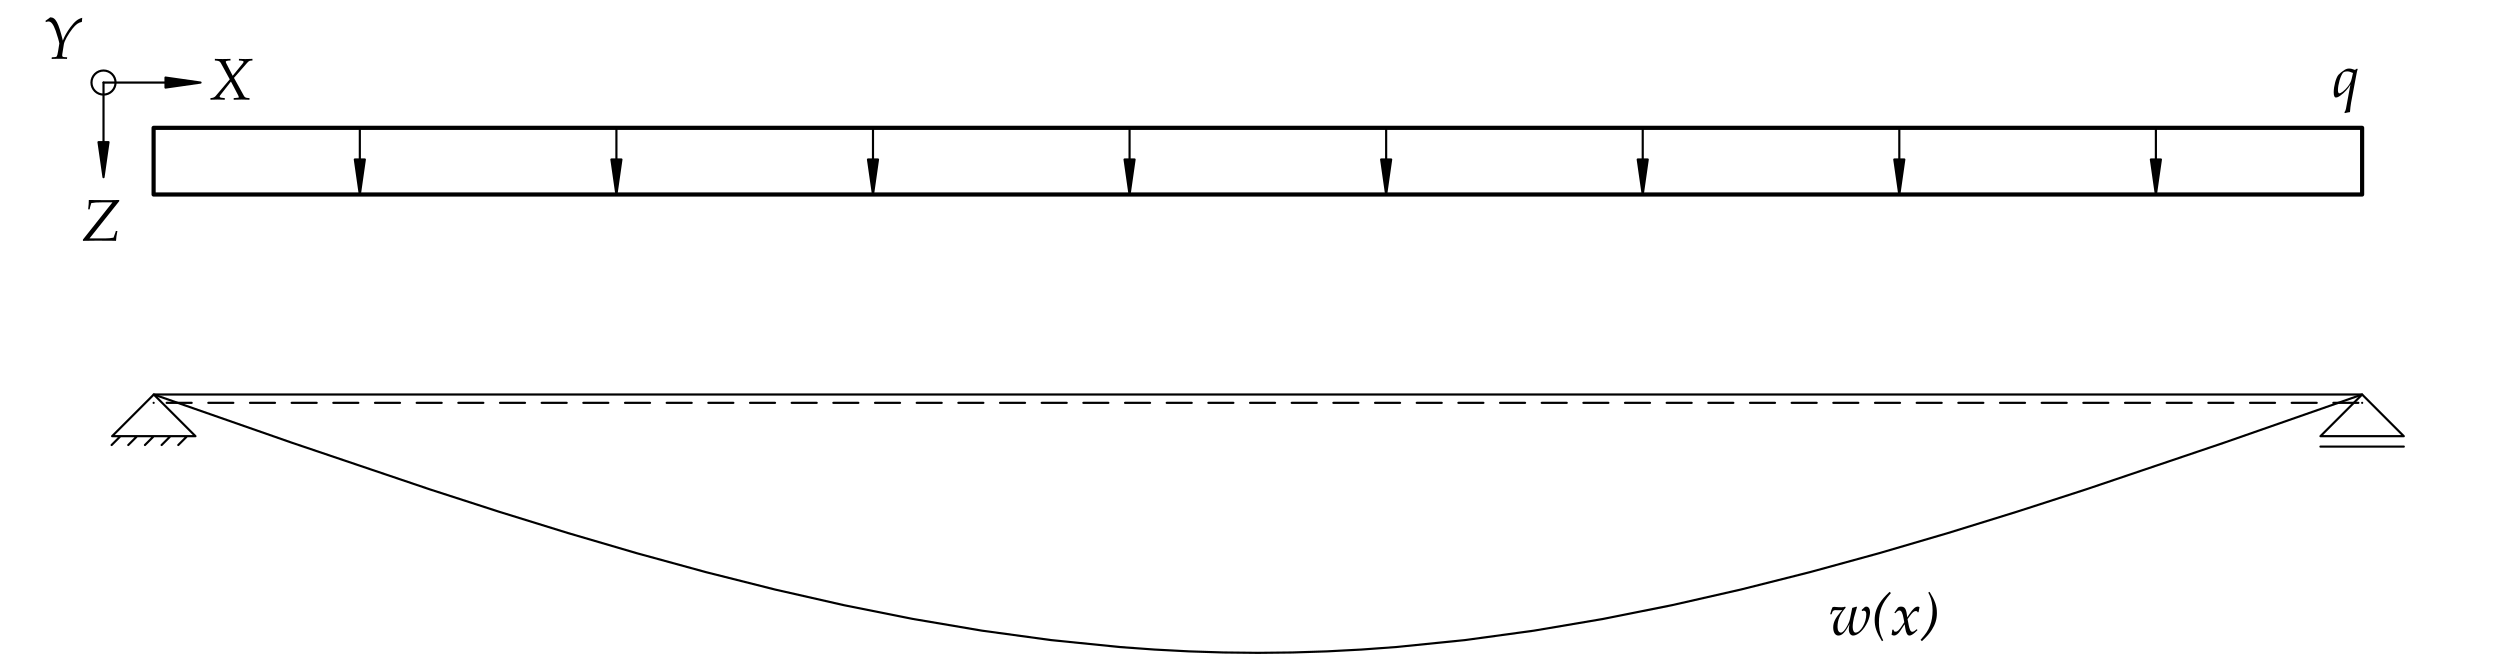
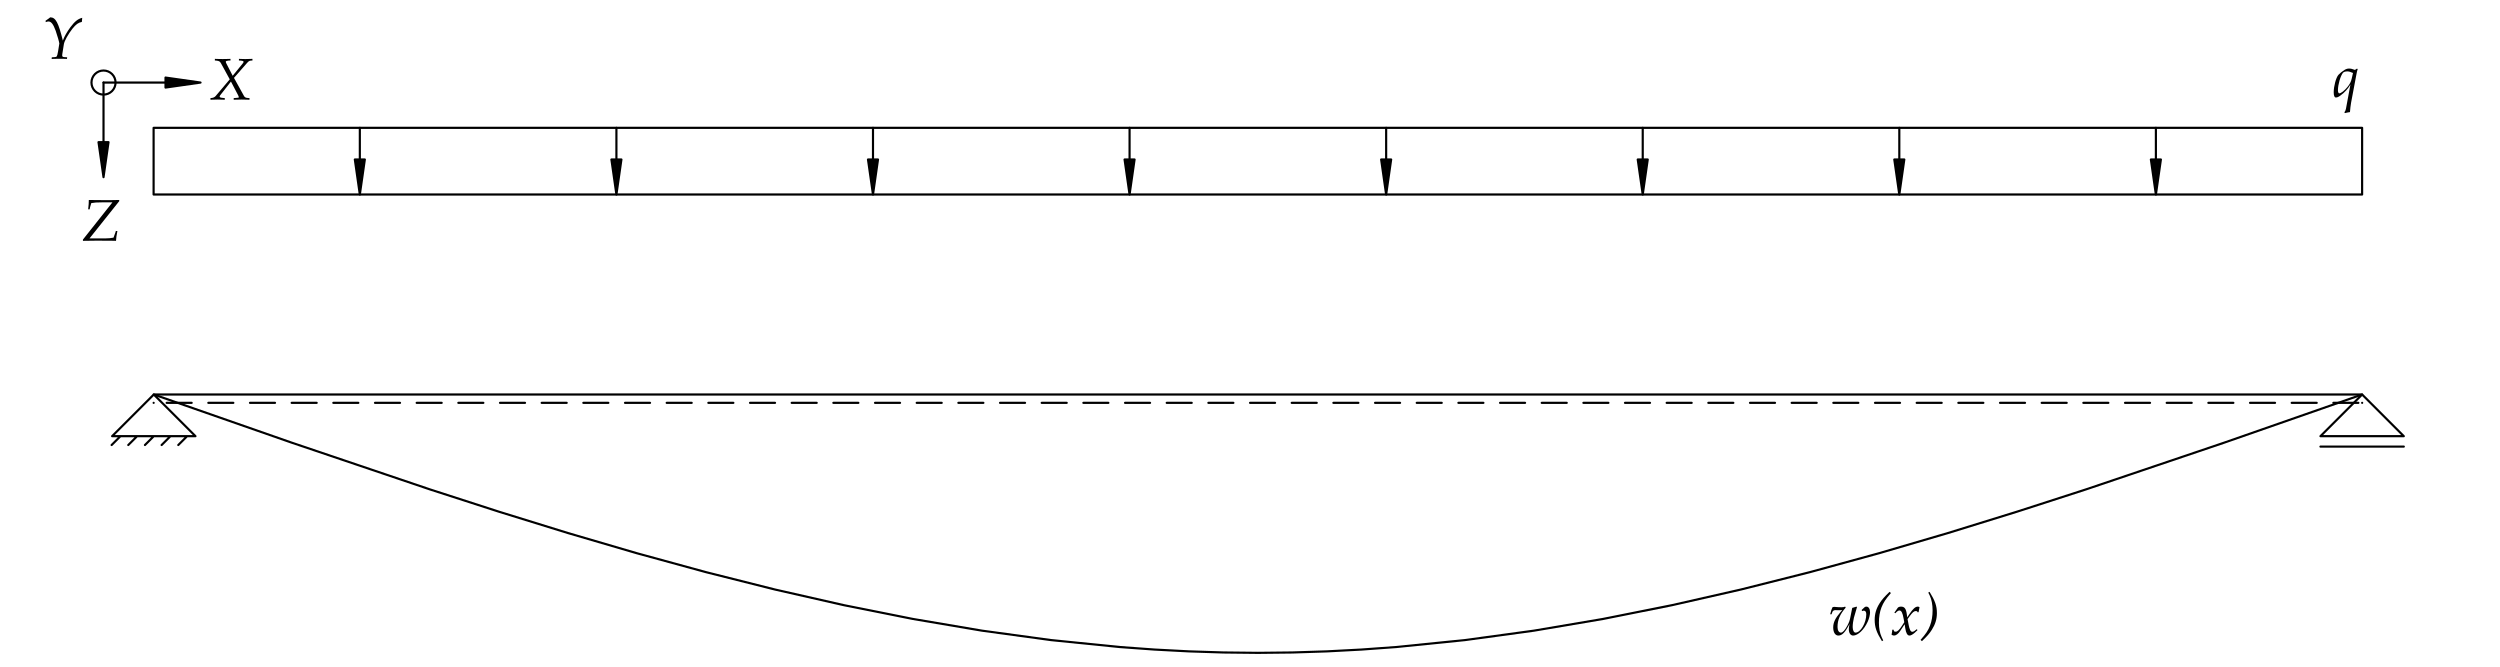
<svg xmlns="http://www.w3.org/2000/svg" version="1.1" id="svg1" width="566.929" height="151.181" viewBox="0 0 566.929 151.181">
  <defs id="defs1">
-     <clipPath clipPathUnits="userSpaceOnUse" id="clipPath3">
-       <path d="M -0.004,-0.001 V 113.387 H 425.201 V -0.001 H -0.004" transform="matrix(1,0,0,-1,-396.6805,96.9147)" clip-rule="evenodd" id="path3" />
+     <clipPath clipPathUnits="userSpaceOnUse" id="clipPath2">
+       <path d="M -0.004,-0.001 V 113.387 H 425.201 V -0.001 H -0.004" transform="matrix(1,0,0,-1,-396.6805,96.9147)" clip-rule="evenodd" id="path2" />
+     </clipPath>
+     <clipPath clipPathUnits="userSpaceOnUse" id="clipPath25">
+       <path d="M -0.004,-0.001 V 113.387 H 425.201 V -0.001 H -0.004" transform="matrix(1,0,0,-1,-311.0708,5.40067)" clip-rule="evenodd" id="path25" />
    </clipPath>
    <clipPath clipPathUnits="userSpaceOnUse" id="clipPath26">
-       <path d="M -0.004,-0.001 V 113.387 H 425.201 V -0.001 H -0.004" transform="matrix(1,0,0,-1,-311.0708,5.40067)" clip-rule="evenodd" id="path26" />
+       <path d="M -0.004,-0.001 V 113.387 H 425.201 V -0.001 H -0.004" transform="matrix(1,0,0,-1,-35.59141,96.4529)" clip-rule="evenodd" id="path26" />
    </clipPath>
    <clipPath clipPathUnits="userSpaceOnUse" id="clipPath27">
-       <path d="M -0.004,-0.001 V 113.387 H 425.201 V -0.001 H -0.004" transform="matrix(1,0,0,-1,-35.59141,96.4529)" clip-rule="evenodd" id="path27" />
+       <path d="M -0.004,-0.001 V 113.387 H 425.201 V -0.001 H -0.004" transform="matrix(1,0,0,-1,-13.90267,72.45343)" clip-rule="evenodd" id="path27" />
    </clipPath>
    <clipPath clipPathUnits="userSpaceOnUse" id="clipPath28">
-       <path d="M -0.004,-0.001 V 113.387 H 425.201 V -0.001 H -0.004" transform="matrix(1,0,0,-1,-13.90267,72.45343)" clip-rule="evenodd" id="path28" />
-     </clipPath>
-     <clipPath clipPathUnits="userSpaceOnUse" id="clipPath29">
-       <path d="M -0.004,-0.001 V 113.387 H 425.201 V -0.001 H -0.004" transform="matrix(1,0,0,-1,-7.23387,103.3914)" clip-rule="evenodd" id="path29" />
+       <path d="M -0.004,-0.001 V 113.387 H 425.201 V -0.001 H -0.004" transform="matrix(1,0,0,-1,-7.23387,103.3914)" clip-rule="evenodd" id="path28" />
    </clipPath>
  </defs>
  <g id="g1">
    <path id="path1" d="m 26.156,46.288 23.474,-8.195 23.474,-7.938 11.737,-3.792 11.737,-3.631 11.737,-3.438 11.737,-3.213 11.737,-2.955 11.737,-2.666 11.737,-2.344 11.737,-1.99 11.737,-1.604 11.737,-1.185 5.869,-0.426 5.869,-0.309 5.869,-0.188 5.869,-0.064 5.869,0.064 5.869,0.188 5.869,0.309 5.869,0.426 11.737,1.185 11.737,1.604 11.737,1.99 11.737,2.344 11.737,2.666 11.737,2.955 11.737,3.213 11.737,3.438 11.737,3.631 11.737,3.792 23.474,7.938 23.474,8.195" style="fill:none;stroke:#000000;stroke-width:0.368;stroke-linecap:round;stroke-linejoin:round;stroke-miterlimit:10;stroke-dasharray:none;stroke-opacity:1" transform="matrix(1.333333,0,0,-1.333333,0,151.1813)" />
-     <path id="path2" d="M 26.125,80.304 H 401.746 V 91.642 H 26.125 V 80.304" style="fill:none;stroke:#000000;stroke-width:0.709;stroke-linecap:round;stroke-linejoin:round;stroke-miterlimit:10;stroke-dasharray:none;stroke-opacity:1" transform="matrix(1.333333,0,0,-1.333333,0,151.1813)" />
-     <text id="text2" xml:space="preserve" transform="matrix(1.333333,0,0,1.333333,528.9074,21.96173)" clip-path="url(#clipPath3)">
-       <tspan style="font-style:italic;font-variant:normal;font-weight:normal;font-stretch:normal;font-size:10.007px;font-family:'Palatino Linotype';writing-mode:lr-tb;fill:#000000;fill-opacity:1;fill-rule:nonzero;stroke:none" x="0" y="0" id="tspan2">q</tspan>
+     <text id="text1" xml:space="preserve" transform="matrix(1.333333,0,0,1.333333,528.9074,21.96173)" clip-path="url(#clipPath2)">
+       <tspan style="font-style:italic;font-variant:normal;font-weight:normal;font-stretch:normal;font-size:10.007px;font-family:'Palatino Linotype';writing-mode:lr-tb;fill:#000000;fill-opacity:1;fill-rule:nonzero;stroke:none" x="0" y="0" id="tspan1">q</tspan>
    </text>
-     <path id="path4" d="m 26.156,39.201 h 7.087 l -7.087,7.087 m 0,-7.087 H 19.069 l 7.087,7.087 m -2.835,-7.087 -1.503,-1.503 m 4.338,1.503 -1.503,-1.503 m 4.338,1.503 -1.503,-1.503 m 4.338,1.503 -1.503,-1.503 m -9.835,1.503 -1.503,-1.503 m 382.763,1.503 h 7.087 l -7.087,7.087 m 0,-7.087 h -7.087 l 7.087,7.087 m -7.087,-8.858 h 14.173 M 26.125,46.288 H 401.746 M 28.346,44.871 h 4.252 m 2.835,0 h 4.252 m 2.835,0 h 4.252 m 2.835,0 h 4.252 m 2.835,0 h 4.252 m 2.835,0 h 4.252 m 2.835,0 h 4.252 m 2.835,0 h 4.252 m 2.835,0 h 4.252 m 2.835,0 h 4.252 m 2.835,0 h 4.252 m 2.835,0 h 4.252 m 2.835,0 h 4.252 m 2.835,0 h 4.252 m 2.835,0 h 4.252 m 2.835,0 h 4.252 m 2.835,0 h 4.252 m 2.835,0 h 4.252 m 2.835,0 h 4.252 m 2.835,0 h 4.252 m 2.835,0 h 4.252 m 2.835,0 h 4.252 m 2.835,0 h 4.252 m 2.835,0 h 4.252 m 2.835,0 h 4.252 m 2.835,0 h 4.252 m 2.835,0 h 4.252 m 2.835,0 h 4.252 m 2.835,0 h 4.252 m 2.835,0 h 4.252 m 2.835,0 h 4.252 m 2.835,0 h 4.252 m 2.835,0 h 4.252 m 2.835,0 h 4.252 m 2.835,0 h 4.252" style="fill:none;stroke:#000000;stroke-width:0.368;stroke-linecap:round;stroke-linejoin:round;stroke-miterlimit:10;stroke-dasharray:none;stroke-opacity:1" transform="matrix(1.333333,0,0,-1.333333,0,151.1813)" />
-     <path id="path5" d="m 276.378,44.871 h 4.252 m 2.835,0 h 4.252 m 2.835,0 h 4.252 m 2.835,0 h 4.252 m 2.835,0 h 4.252 m 2.835,0 h 4.252 m 2.835,0 h 4.252 m 2.835,0 h 4.252 m 2.835,0 h 4.252 m 2.835,0 h 4.252 m 2.835,0 h 4.252 m 2.835,0 h 4.252 m 2.835,0 h 4.252 m 2.835,0 h 4.252 m 2.835,0 h 4.252 m 2.835,0 h 4.252 m 2.835,0 h 4.252 m 2.835,0 h 4.252 m -374.977,0 v 0 m 375.621,0 v 0 M 61.2,91.642 V 80.304 m 0,5.953 v 0.425 m 0,-6.378 v 0 l 0.85,5.953 h -1.701 l 0.85,-5.953" style="fill:none;stroke:#000000;stroke-width:0.368;stroke-linecap:round;stroke-linejoin:round;stroke-miterlimit:10;stroke-dasharray:none;stroke-opacity:1" transform="matrix(1.333333,0,0,-1.333333,0,151.1813)" />
-     <path id="path6" d="m 60.35,86.256 0.85,-5.953 0.85,5.953 z" style="fill:#000000;fill-opacity:1;fill-rule:nonzero;stroke:none" transform="matrix(1.333333,0,0,-1.333333,0,151.1813)" />
-     <path id="path7" d="M 104.839,91.642 V 80.304 m 0,5.953 v 0.425 m 0,-6.378 v 0 l 0.85,5.953 h -1.701 l 0.85,-5.953" style="fill:none;stroke:#000000;stroke-width:0.368;stroke-linecap:round;stroke-linejoin:round;stroke-miterlimit:10;stroke-dasharray:none;stroke-opacity:1" transform="matrix(1.333333,0,0,-1.333333,0,151.1813)" />
-     <path id="path8" d="m 103.989,86.256 0.85,-5.953 0.85,5.953 z" style="fill:#000000;fill-opacity:1;fill-rule:nonzero;stroke:none" transform="matrix(1.333333,0,0,-1.333333,0,151.1813)" />
-     <path id="path9" d="M 148.478,91.642 V 80.304 m 0,5.953 v 0.425 m 0,-6.378 v 0 l 0.85,5.953 h -1.701 l 0.85,-5.953" style="fill:none;stroke:#000000;stroke-width:0.368;stroke-linecap:round;stroke-linejoin:round;stroke-miterlimit:10;stroke-dasharray:none;stroke-opacity:1" transform="matrix(1.333333,0,0,-1.333333,0,151.1813)" />
-     <path id="path10" d="m 147.627,86.256 0.85,-5.953 0.85,5.953 z" style="fill:#000000;fill-opacity:1;fill-rule:nonzero;stroke:none" transform="matrix(1.333333,0,0,-1.333333,0,151.1813)" />
-     <path id="path11" d="M 192.116,91.642 V 80.304 m 0,5.953 v 0.425 m 0,-6.378 v 0 l 0.85,5.953 h -1.701 l 0.85,-5.953" style="fill:none;stroke:#000000;stroke-width:0.368;stroke-linecap:round;stroke-linejoin:round;stroke-miterlimit:10;stroke-dasharray:none;stroke-opacity:1" transform="matrix(1.333333,0,0,-1.333333,0,151.1813)" />
-     <path id="path12" d="m 191.266,86.256 0.85,-5.953 0.85,5.953 z" style="fill:#000000;fill-opacity:1;fill-rule:nonzero;stroke:none" transform="matrix(1.333333,0,0,-1.333333,0,151.1813)" />
-     <path id="path13" d="M 235.755,91.642 V 80.304 m 0,5.953 v 0.425 m 0,-6.378 v 0 l 0.85,5.953 h -1.701 l 0.85,-5.953" style="fill:none;stroke:#000000;stroke-width:0.368;stroke-linecap:round;stroke-linejoin:round;stroke-miterlimit:10;stroke-dasharray:none;stroke-opacity:1" transform="matrix(1.333333,0,0,-1.333333,0,151.1813)" />
-     <path id="path14" d="m 234.905,86.256 0.85,-5.953 0.85,5.953 z" style="fill:#000000;fill-opacity:1;fill-rule:nonzero;stroke:none" transform="matrix(1.333333,0,0,-1.333333,0,151.1813)" />
-     <path id="path15" d="M 279.394,91.642 V 80.304 m 0,5.953 v 0.425 m 0,-6.378 v 0 l 0.85,5.953 h -1.701 l 0.85,-5.953" style="fill:none;stroke:#000000;stroke-width:0.368;stroke-linecap:round;stroke-linejoin:round;stroke-miterlimit:10;stroke-dasharray:none;stroke-opacity:1" transform="matrix(1.333333,0,0,-1.333333,0,151.1813)" />
-     <path id="path16" d="m 278.543,86.256 0.85,-5.953 0.85,5.953 z" style="fill:#000000;fill-opacity:1;fill-rule:nonzero;stroke:none" transform="matrix(1.333333,0,0,-1.333333,0,151.1813)" />
-     <path id="path17" d="M 323.032,91.642 V 80.304 m 0,5.953 v 0.425 m 0,-6.378 v 0 l 0.85,5.953 h -1.701 l 0.85,-5.953" style="fill:none;stroke:#000000;stroke-width:0.368;stroke-linecap:round;stroke-linejoin:round;stroke-miterlimit:10;stroke-dasharray:none;stroke-opacity:1" transform="matrix(1.333333,0,0,-1.333333,0,151.1813)" />
-     <path id="path18" d="m 322.182,86.256 0.85,-5.953 0.85,5.953 z" style="fill:#000000;fill-opacity:1;fill-rule:nonzero;stroke:none" transform="matrix(1.333333,0,0,-1.333333,0,151.1813)" />
-     <path id="path19" d="M 366.671,91.642 V 80.304 m 0,5.953 v 0.425 m 0,-6.378 v 0 l 0.85,5.953 h -1.701 l 0.85,-5.953" style="fill:none;stroke:#000000;stroke-width:0.368;stroke-linecap:round;stroke-linejoin:round;stroke-miterlimit:10;stroke-dasharray:none;stroke-opacity:1" transform="matrix(1.333333,0,0,-1.333333,0,151.1813)" />
-     <path id="path20" d="m 365.821,86.256 0.85,-5.953 0.85,5.953 z" style="fill:#000000;fill-opacity:1;fill-rule:nonzero;stroke:none" transform="matrix(1.333333,0,0,-1.333333,0,151.1813)" />
-     <path id="path21" d="m 19.653,99.344 c 0,1.131 -0.917,2.048 -2.048,2.048 m 0,0 c -1.131,0 -2.048,-0.917 -2.048,-2.048 m 0,0 c 0,-1.131 0.917,-2.048 2.048,-2.048 m 0,0 c 1.131,0 2.048,0.917 2.048,2.048" style="fill:none;stroke:#000000;stroke-width:0.368;stroke-linecap:round;stroke-linejoin:round;stroke-miterlimit:10;stroke-dasharray:none;stroke-opacity:1" transform="matrix(1.333333,0,0,-1.333333,0,151.1813)" />
-     <path id="path22" d="m 17.606,99.344 h 16.498 m -5.953,0 h -0.425 m 6.378,0 v 0 l -5.953,0.85 v -1.701 l 5.953,0.85" style="fill:none;stroke:#000000;stroke-width:0.368;stroke-linecap:round;stroke-linejoin:round;stroke-miterlimit:10;stroke-dasharray:none;stroke-opacity:1" transform="matrix(1.333333,0,0,-1.333333,0,151.1813)" />
-     <path id="path23" d="m 28.151,98.494 5.953,0.85 -5.953,0.85 z" style="fill:#000000;fill-opacity:1;fill-rule:nonzero;stroke:none" transform="matrix(1.333333,0,0,-1.333333,0,151.1813)" />
-     <path id="path24" d="M 17.606,99.344 V 83.254 m 0,5.953 v 0.425 m 0,-6.378 v 0 l 0.85,5.953 h -1.701 l 0.85,-5.953" style="fill:none;stroke:#000000;stroke-width:0.368;stroke-linecap:round;stroke-linejoin:round;stroke-miterlimit:10;stroke-dasharray:none;stroke-opacity:1" transform="matrix(1.333333,0,0,-1.333333,0,151.1813)" />
-     <path id="path25" d="m 16.755,89.207 0.85,-5.953 0.85,5.953 z" style="fill:#000000;fill-opacity:1;fill-rule:nonzero;stroke:none" transform="matrix(1.333333,0,0,-1.333333,0,151.1813)" />
-     <text id="text25" xml:space="preserve" transform="matrix(1.333333,0,0,1.333333,414.761,143.9804)" clip-path="url(#clipPath26)">
-       <tspan style="font-style:italic;font-variant:normal;font-weight:normal;font-stretch:normal;font-size:10.007px;font-family:'Palatino Linotype';writing-mode:lr-tb;fill:#000000;fill-opacity:1;fill-rule:nonzero;stroke:none" x="0 7.225 10.558 15.561" y="0" id="tspan25">w(x)</tspan>
+     <path id="path3" d="m 26.156,39.201 h 7.087 l -7.087,7.087 m 0,-7.087 H 19.069 l 7.087,7.087 m -2.835,-7.087 -1.503,-1.503 m 4.338,1.503 -1.503,-1.503 m 4.338,1.503 -1.503,-1.503 m 4.338,1.503 -1.503,-1.503 m -9.835,1.503 -1.503,-1.503 m 382.763,1.503 h 7.087 l -7.087,7.087 m 0,-7.087 h -7.087 l 7.087,7.087 m -7.087,-8.858 h 14.173 M 26.125,46.288 H 401.746 M 28.346,44.871 h 4.252 m 2.835,0 h 4.252 m 2.835,0 h 4.252 m 2.835,0 h 4.252 m 2.835,0 h 4.252 m 2.835,0 h 4.252 m 2.835,0 h 4.252 m 2.835,0 h 4.252 m 2.835,0 h 4.252 m 2.835,0 h 4.252 m 2.835,0 h 4.252 m 2.835,0 h 4.252 m 2.835,0 h 4.252 m 2.835,0 h 4.252 m 2.835,0 h 4.252 m 2.835,0 h 4.252 m 2.835,0 h 4.252 m 2.835,0 h 4.252 m 2.835,0 h 4.252 m 2.835,0 h 4.252 m 2.835,0 h 4.252 m 2.835,0 h 4.252 m 2.835,0 h 4.252 m 2.835,0 h 4.252 m 2.835,0 h 4.252 m 2.835,0 h 4.252 m 2.835,0 h 4.252 m 2.835,0 h 4.252 m 2.835,0 h 4.252 m 2.835,0 h 4.252 m 2.835,0 h 4.252 m 2.835,0 h 4.252 m 2.835,0 h 4.252 m 2.835,0 h 4.252 m 2.835,0 h 4.252" style="fill:none;stroke:#000000;stroke-width:0.368;stroke-linecap:round;stroke-linejoin:round;stroke-miterlimit:10;stroke-dasharray:none;stroke-opacity:1" transform="matrix(1.333333,0,0,-1.333333,0,151.1813)" />
+     <path id="path4" d="m 276.378,44.871 h 4.252 m 2.835,0 h 4.252 m 2.835,0 h 4.252 m 2.835,0 h 4.252 m 2.835,0 h 4.252 m 2.835,0 h 4.252 m 2.835,0 h 4.252 m 2.835,0 h 4.252 m 2.835,0 h 4.252 m 2.835,0 h 4.252 m 2.835,0 h 4.252 m 2.835,0 h 4.252 m 2.835,0 h 4.252 m 2.835,0 h 4.252 m 2.835,0 h 4.252 m 2.835,0 h 4.252 m 2.835,0 h 4.252 m 2.835,0 h 4.252 m -374.977,0 v 0 m 375.621,0 v 0 M 61.2,91.642 V 80.304 m 0,5.953 v 0.425 m 0,-6.378 v 0 l 0.85,5.953 h -1.701 l 0.85,-5.953" style="fill:none;stroke:#000000;stroke-width:0.368;stroke-linecap:round;stroke-linejoin:round;stroke-miterlimit:10;stroke-dasharray:none;stroke-opacity:1" transform="matrix(1.333333,0,0,-1.333333,0,151.1813)" />
+     <path id="path5" d="m 60.35,86.256 0.85,-5.953 0.85,5.953 z" style="fill:#000000;fill-opacity:1;fill-rule:nonzero;stroke:none" transform="matrix(1.333333,0,0,-1.333333,0,151.1813)" />
+     <path id="path6" d="M 104.839,91.642 V 80.304 m 0,5.953 v 0.425 m 0,-6.378 v 0 l 0.85,5.953 h -1.701 l 0.85,-5.953" style="fill:none;stroke:#000000;stroke-width:0.368;stroke-linecap:round;stroke-linejoin:round;stroke-miterlimit:10;stroke-dasharray:none;stroke-opacity:1" transform="matrix(1.333333,0,0,-1.333333,0,151.1813)" />
+     <path id="path7" d="m 103.989,86.256 0.85,-5.953 0.85,5.953 z" style="fill:#000000;fill-opacity:1;fill-rule:nonzero;stroke:none" transform="matrix(1.333333,0,0,-1.333333,0,151.1813)" />
+     <path id="path8" d="M 148.478,91.642 V 80.304 m 0,5.953 v 0.425 m 0,-6.378 v 0 l 0.85,5.953 h -1.701 l 0.85,-5.953" style="fill:none;stroke:#000000;stroke-width:0.368;stroke-linecap:round;stroke-linejoin:round;stroke-miterlimit:10;stroke-dasharray:none;stroke-opacity:1" transform="matrix(1.333333,0,0,-1.333333,0,151.1813)" />
+     <path id="path9" d="m 147.627,86.256 0.85,-5.953 0.85,5.953 z" style="fill:#000000;fill-opacity:1;fill-rule:nonzero;stroke:none" transform="matrix(1.333333,0,0,-1.333333,0,151.1813)" />
+     <path id="path10" d="M 192.116,91.642 V 80.304 m 0,5.953 v 0.425 m 0,-6.378 v 0 l 0.85,5.953 h -1.701 l 0.85,-5.953" style="fill:none;stroke:#000000;stroke-width:0.368;stroke-linecap:round;stroke-linejoin:round;stroke-miterlimit:10;stroke-dasharray:none;stroke-opacity:1" transform="matrix(1.333333,0,0,-1.333333,0,151.1813)" />
+     <path id="path11" d="m 191.266,86.256 0.85,-5.953 0.85,5.953 z" style="fill:#000000;fill-opacity:1;fill-rule:nonzero;stroke:none" transform="matrix(1.333333,0,0,-1.333333,0,151.1813)" />
+     <path id="path12" d="M 235.755,91.642 V 80.304 m 0,5.953 v 0.425 m 0,-6.378 v 0 l 0.85,5.953 h -1.701 l 0.85,-5.953" style="fill:none;stroke:#000000;stroke-width:0.368;stroke-linecap:round;stroke-linejoin:round;stroke-miterlimit:10;stroke-dasharray:none;stroke-opacity:1" transform="matrix(1.333333,0,0,-1.333333,0,151.1813)" />
+     <path id="path13" d="m 234.905,86.256 0.85,-5.953 0.85,5.953 z" style="fill:#000000;fill-opacity:1;fill-rule:nonzero;stroke:none" transform="matrix(1.333333,0,0,-1.333333,0,151.1813)" />
+     <path id="path14" d="M 279.394,91.642 V 80.304 m 0,5.953 v 0.425 m 0,-6.378 v 0 l 0.85,5.953 h -1.701 l 0.85,-5.953" style="fill:none;stroke:#000000;stroke-width:0.368;stroke-linecap:round;stroke-linejoin:round;stroke-miterlimit:10;stroke-dasharray:none;stroke-opacity:1" transform="matrix(1.333333,0,0,-1.333333,0,151.1813)" />
+     <path id="path15" d="m 278.543,86.256 0.85,-5.953 0.85,5.953 z" style="fill:#000000;fill-opacity:1;fill-rule:nonzero;stroke:none" transform="matrix(1.333333,0,0,-1.333333,0,151.1813)" />
+     <path id="path16" d="M 323.032,91.642 V 80.304 m 0,5.953 v 0.425 m 0,-6.378 v 0 l 0.85,5.953 h -1.701 l 0.85,-5.953" style="fill:none;stroke:#000000;stroke-width:0.368;stroke-linecap:round;stroke-linejoin:round;stroke-miterlimit:10;stroke-dasharray:none;stroke-opacity:1" transform="matrix(1.333333,0,0,-1.333333,0,151.1813)" />
+     <path id="path17" d="m 322.182,86.256 0.85,-5.953 0.85,5.953 z" style="fill:#000000;fill-opacity:1;fill-rule:nonzero;stroke:none" transform="matrix(1.333333,0,0,-1.333333,0,151.1813)" />
+     <path id="path18" d="M 366.671,91.642 V 80.304 m 0,5.953 v 0.425 m 0,-6.378 v 0 l 0.85,5.953 h -1.701 l 0.85,-5.953" style="fill:none;stroke:#000000;stroke-width:0.368;stroke-linecap:round;stroke-linejoin:round;stroke-miterlimit:10;stroke-dasharray:none;stroke-opacity:1" transform="matrix(1.333333,0,0,-1.333333,0,151.1813)" />
+     <path id="path19" d="m 365.821,86.256 0.85,-5.953 0.85,5.953 z" style="fill:#000000;fill-opacity:1;fill-rule:nonzero;stroke:none" transform="matrix(1.333333,0,0,-1.333333,0,151.1813)" />
+     <path id="path20" d="m 19.653,99.344 c 0,1.131 -0.917,2.048 -2.048,2.048 m 0,0 c -1.131,0 -2.048,-0.917 -2.048,-2.048 m 0,0 c 0,-1.131 0.917,-2.048 2.048,-2.048 m 0,0 c 1.131,0 2.048,0.917 2.048,2.048" style="fill:none;stroke:#000000;stroke-width:0.368;stroke-linecap:round;stroke-linejoin:round;stroke-miterlimit:10;stroke-dasharray:none;stroke-opacity:1" transform="matrix(1.333333,0,0,-1.333333,0,151.1813)" />
+     <path id="path21" d="M 26.125,80.304 H 401.746 V 91.642 H 26.125 V 80.304 m -8.52,19.041 h 16.498 m -5.953,0 h -0.425 m 6.378,0 v 0 l -5.953,0.85 v -1.701 l 5.953,0.85" style="fill:none;stroke:#000000;stroke-width:0.368;stroke-linecap:round;stroke-linejoin:round;stroke-miterlimit:10;stroke-dasharray:none;stroke-opacity:1" transform="matrix(1.333333,0,0,-1.333333,0,151.1813)" />
+     <path id="path22" d="m 28.151,98.494 5.953,0.85 -5.953,0.85 z" style="fill:#000000;fill-opacity:1;fill-rule:nonzero;stroke:none" transform="matrix(1.333333,0,0,-1.333333,0,151.1813)" />
+     <path id="path23" d="M 17.606,99.344 V 83.254 m 0,5.953 v 0.425 m 0,-6.378 v 0 l 0.85,5.953 h -1.701 l 0.85,-5.953" style="fill:none;stroke:#000000;stroke-width:0.368;stroke-linecap:round;stroke-linejoin:round;stroke-miterlimit:10;stroke-dasharray:none;stroke-opacity:1" transform="matrix(1.333333,0,0,-1.333333,0,151.1813)" />
+     <path id="path24" d="m 16.755,89.207 0.85,-5.953 0.85,5.953 z" style="fill:#000000;fill-opacity:1;fill-rule:nonzero;stroke:none" transform="matrix(1.333333,0,0,-1.333333,0,151.1813)" />
+     <text id="text24" xml:space="preserve" transform="matrix(1.333333,0,0,1.333333,414.761,143.9804)" clip-path="url(#clipPath25)">
+       <tspan style="font-style:italic;font-variant:normal;font-weight:normal;font-stretch:normal;font-size:10.007px;font-family:'Palatino Linotype';writing-mode:lr-tb;fill:#000000;fill-opacity:1;fill-rule:nonzero;stroke:none" x="0 7.225 10.558 15.561" y="0" id="tspan24">w(x)</tspan>
    </text>
-     <text id="text26" xml:space="preserve" transform="matrix(1.333333,0,0,1.333333,47.45521,22.57747)" clip-path="url(#clipPath27)">
-       <tspan style="font-style:italic;font-variant:normal;font-weight:normal;font-stretch:normal;font-size:10.007px;font-family:'Palatino Linotype';writing-mode:lr-tb;fill:#000000;fill-opacity:1;fill-rule:nonzero;stroke:none" x="0" y="0" id="tspan26">X</tspan>
+     <text id="text25" xml:space="preserve" transform="matrix(1.333333,0,0,1.333333,47.45521,22.57747)" clip-path="url(#clipPath26)">
+       <tspan style="font-style:italic;font-variant:normal;font-weight:normal;font-stretch:normal;font-size:10.007px;font-family:'Palatino Linotype';writing-mode:lr-tb;fill:#000000;fill-opacity:1;fill-rule:nonzero;stroke:none" x="0" y="0" id="tspan25">X</tspan>
    </text>
-     <text id="text27" xml:space="preserve" transform="matrix(1.333333,0,0,1.333333,18.53689,54.57676)" clip-path="url(#clipPath28)">
-       <tspan style="font-style:italic;font-variant:normal;font-weight:normal;font-stretch:normal;font-size:10.007px;font-family:'Palatino Linotype';writing-mode:lr-tb;fill:#000000;fill-opacity:1;fill-rule:nonzero;stroke:none" x="0" y="0" id="tspan27">Z</tspan>
+     <text id="text26" xml:space="preserve" transform="matrix(1.333333,0,0,1.333333,18.53689,54.57676)" clip-path="url(#clipPath27)">
+       <tspan style="font-style:italic;font-variant:normal;font-weight:normal;font-stretch:normal;font-size:10.007px;font-family:'Palatino Linotype';writing-mode:lr-tb;fill:#000000;fill-opacity:1;fill-rule:nonzero;stroke:none" x="0" y="0" id="tspan26">Z</tspan>
    </text>
-     <text id="text28" xml:space="preserve" transform="matrix(1.333333,0,0,1.333333,9.64516,13.3262)" clip-path="url(#clipPath29)">
-       <tspan style="font-style:italic;font-variant:normal;font-weight:normal;font-stretch:normal;font-size:10.007px;font-family:'Palatino Linotype';writing-mode:lr-tb;fill:#000000;fill-opacity:1;fill-rule:nonzero;stroke:none" x="0" y="0" id="tspan28">Y</tspan>
+     <text id="text27" xml:space="preserve" transform="matrix(1.333333,0,0,1.333333,9.64516,13.3262)" clip-path="url(#clipPath28)">
+       <tspan style="font-style:italic;font-variant:normal;font-weight:normal;font-stretch:normal;font-size:10.007px;font-family:'Palatino Linotype';writing-mode:lr-tb;fill:#000000;fill-opacity:1;fill-rule:nonzero;stroke:none" x="0" y="0" id="tspan27">Y</tspan>
    </text>
  </g>
</svg>
